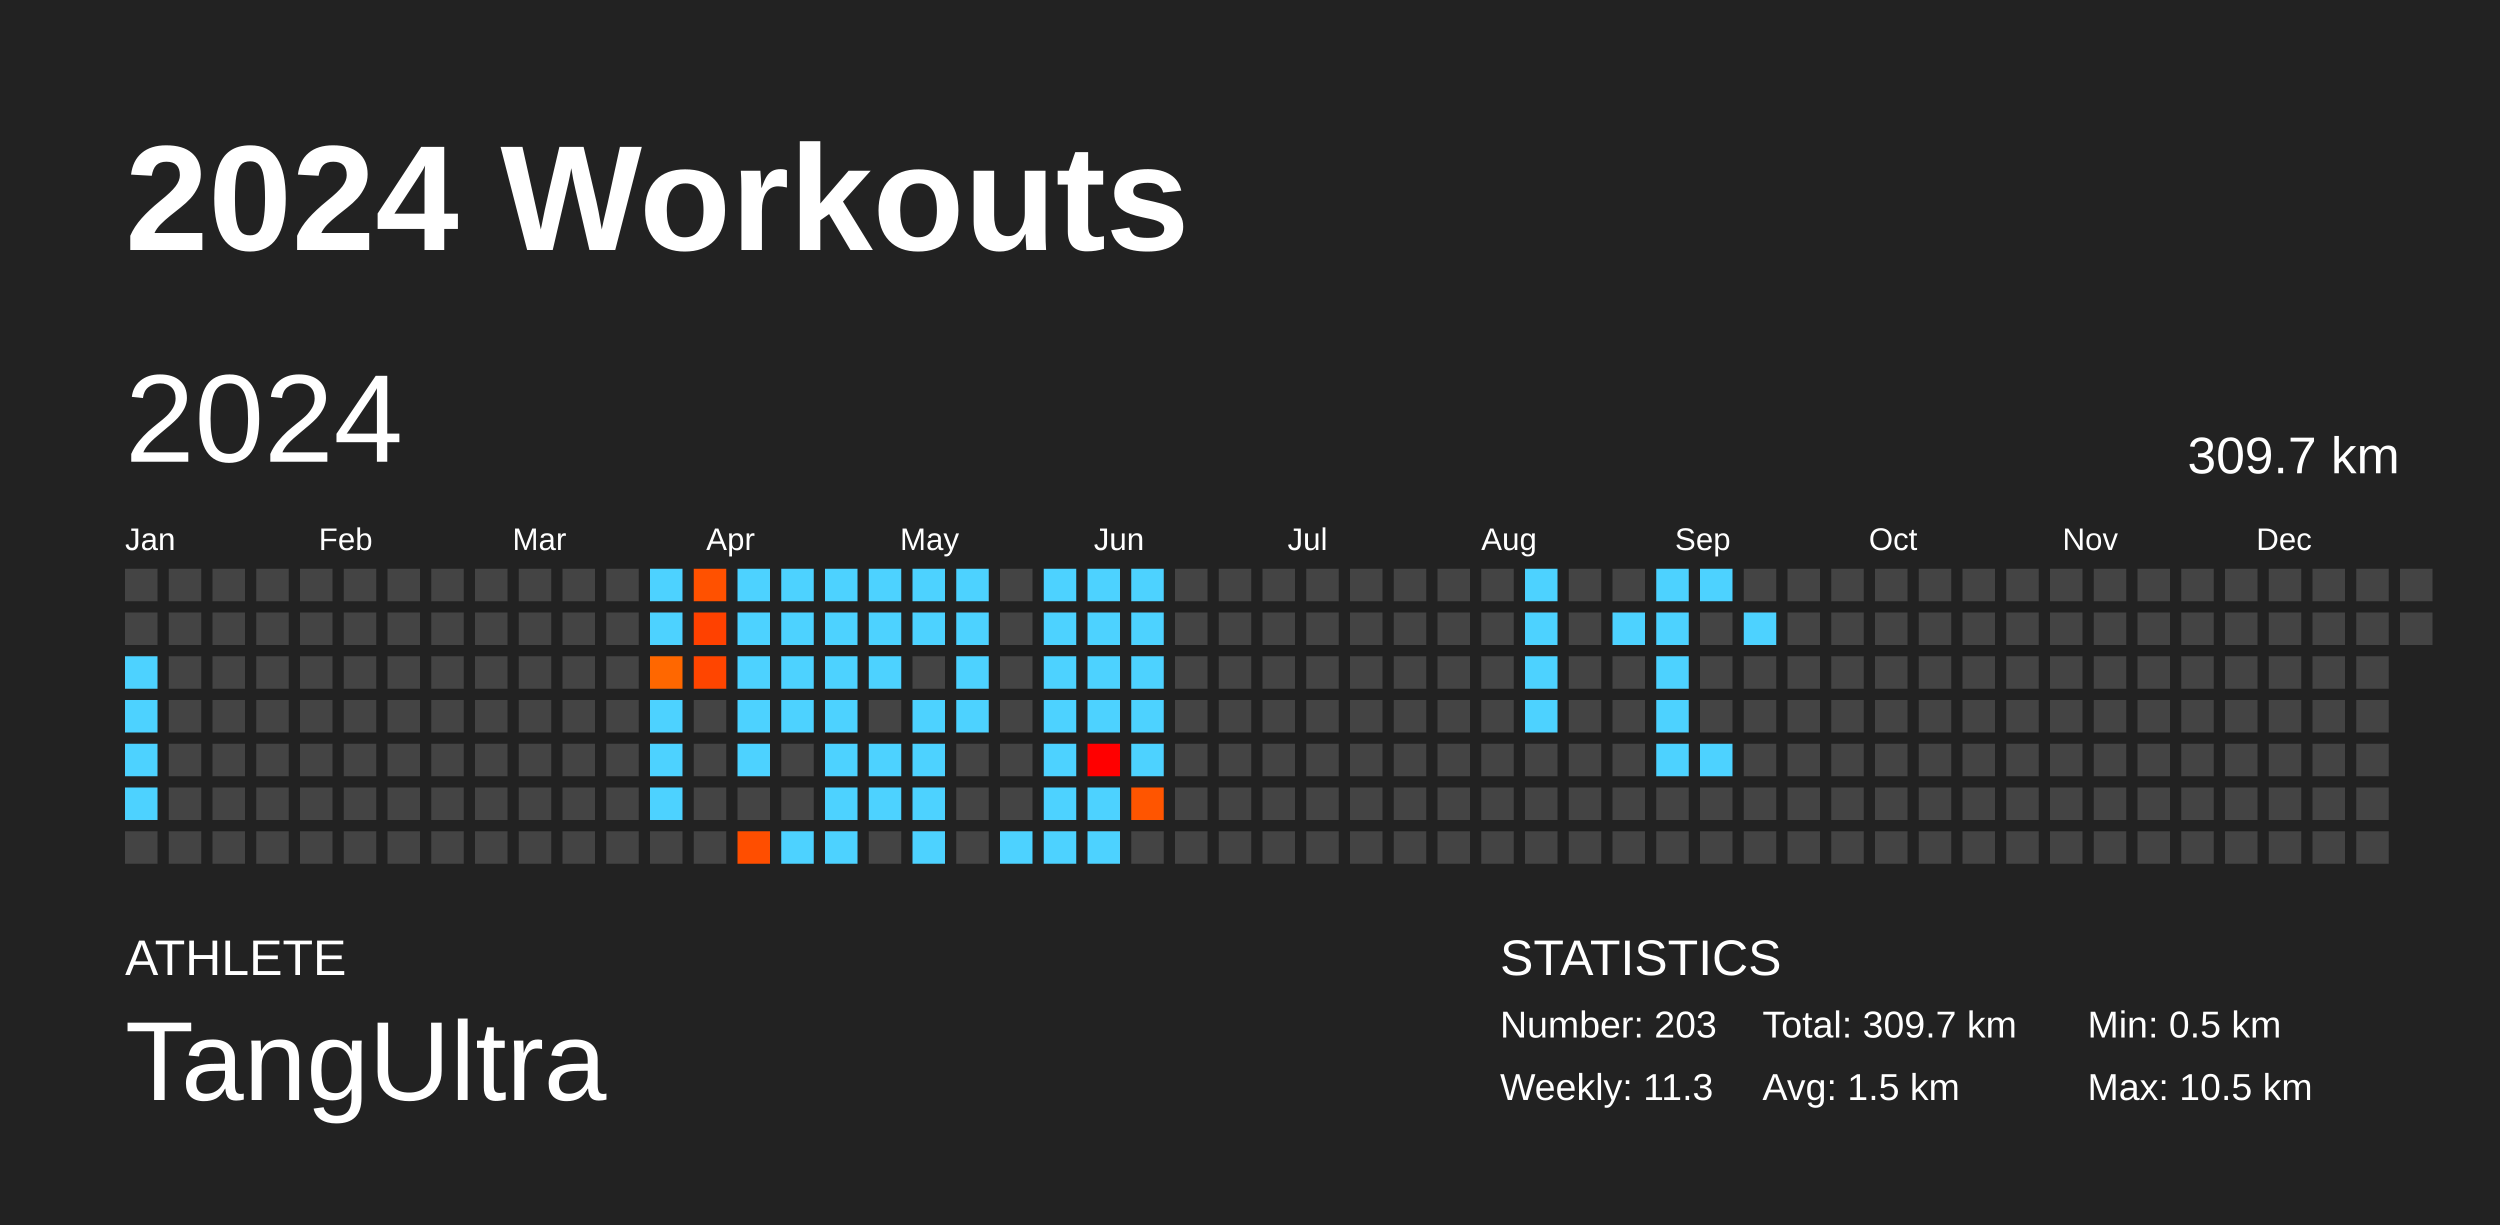
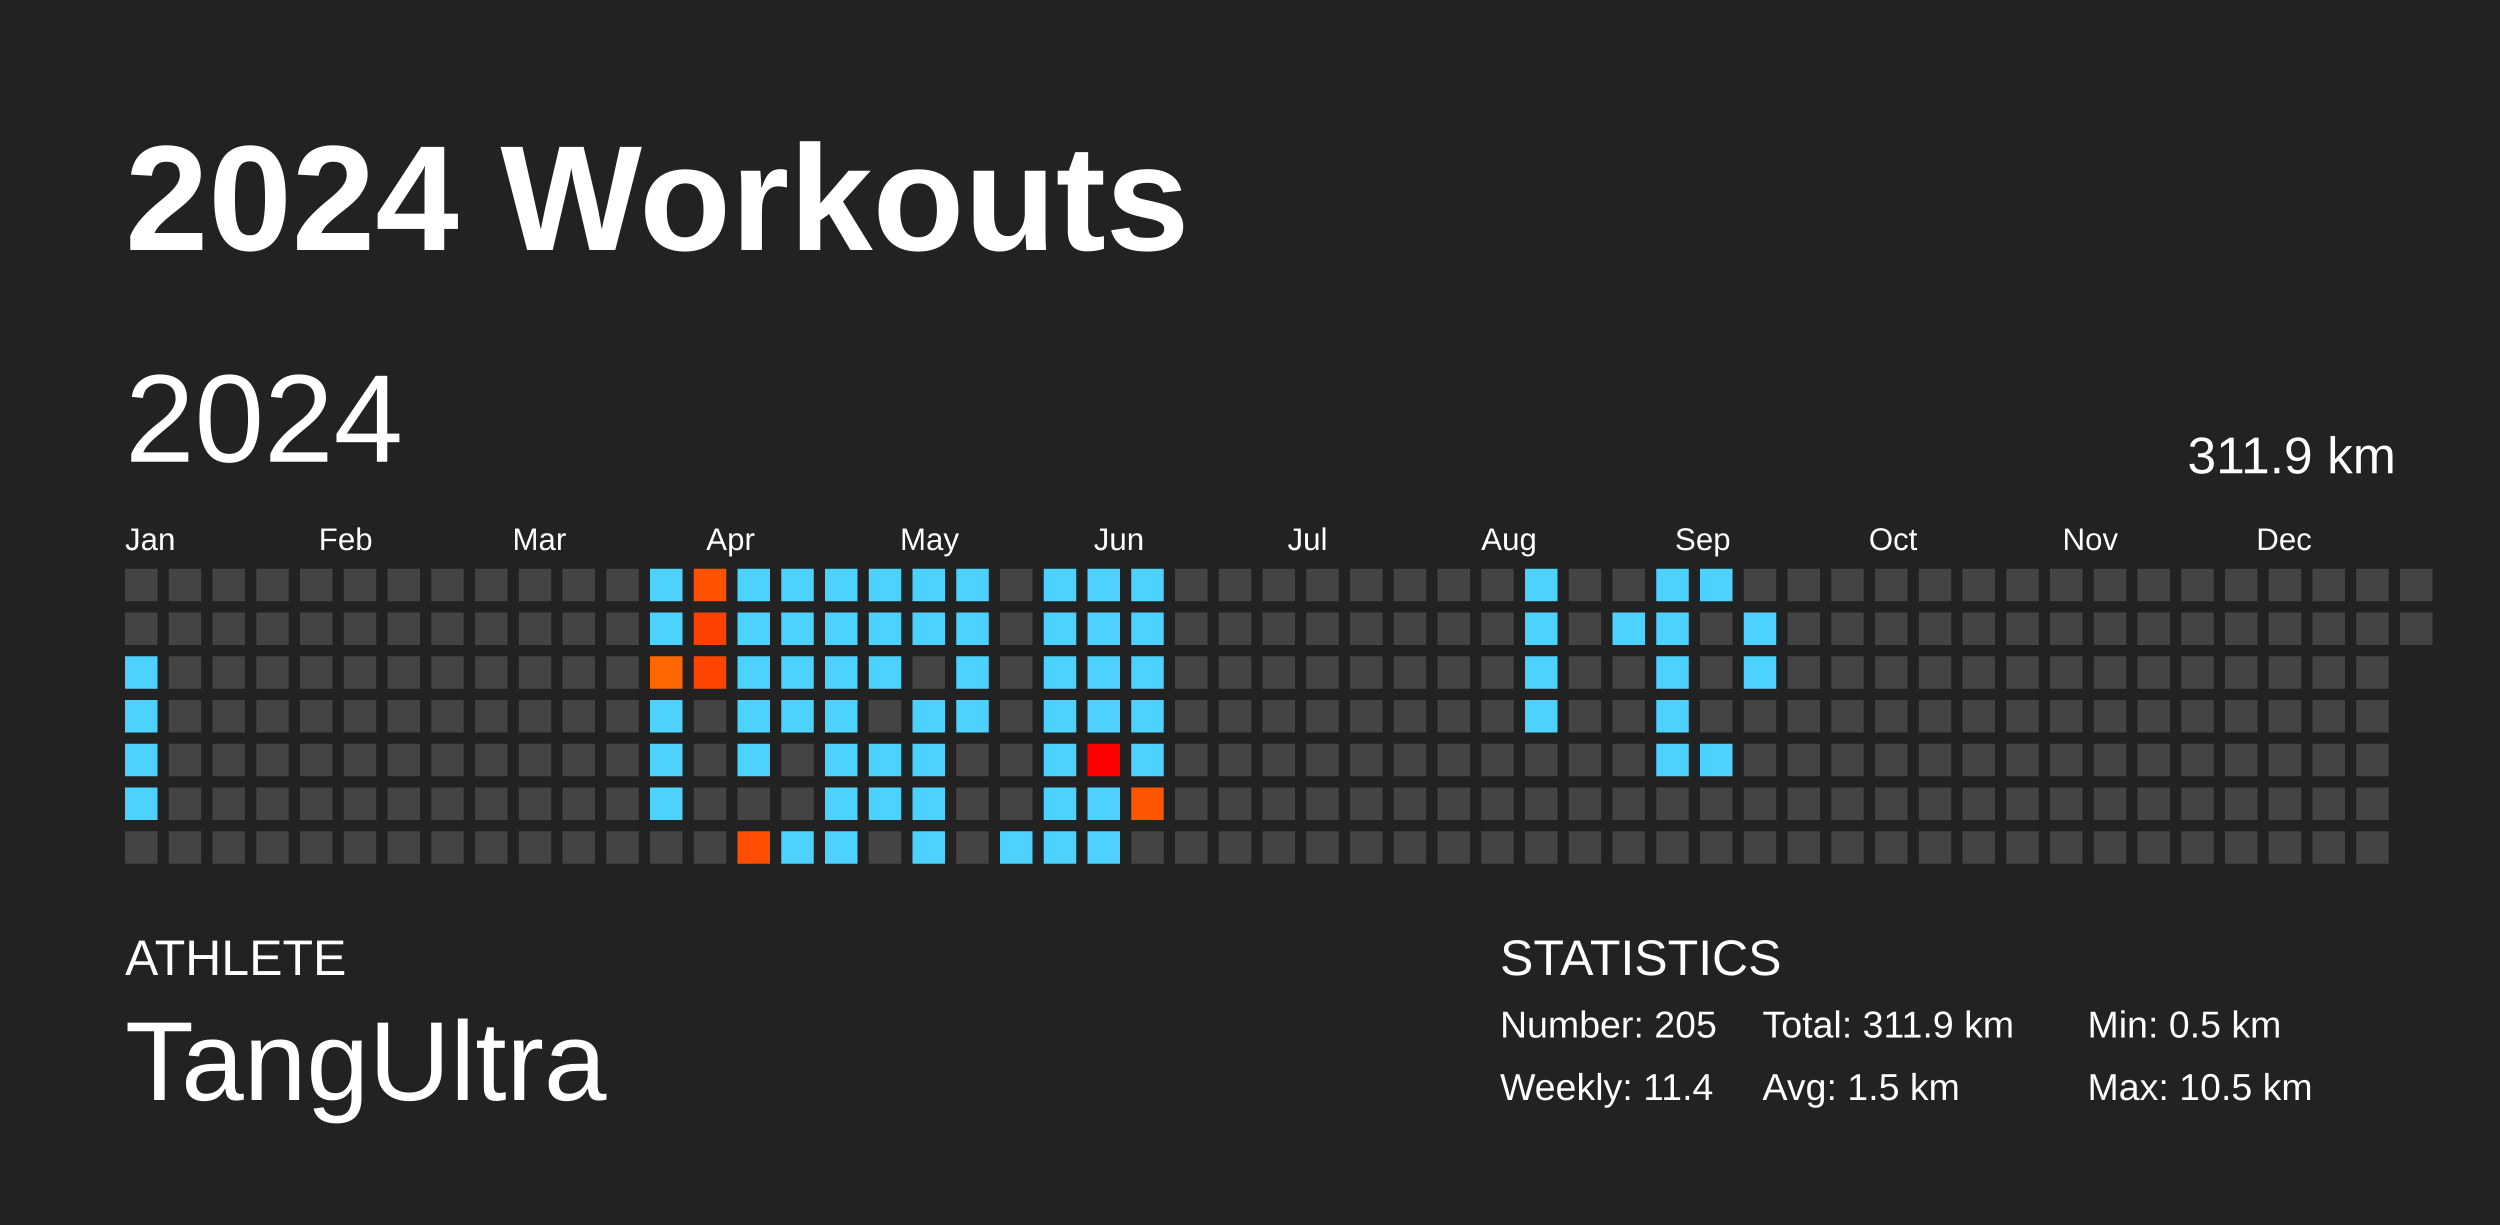
<svg xmlns="http://www.w3.org/2000/svg" baseProfile="full" height="98mm" version="1.1" viewBox="0,0,200,98" width="200mm">
  <defs />
  <rect fill="#222222" height="98" width="200" x="0" y="0" />
  <text fill="#FFFFFF" style="font-size:12px; font-family:Arial; font-weight:bold;" x="10" y="20">2024 Workouts</text>
  <text fill="#FFFFFF" style="font-size:4px; font-family:Arial" x="10" y="78">ATHLETE</text>
  <text fill="#FFFFFF" style="font-size:9px; font-family:Arial" x="10" y="88">TangUltra</text>
  <text fill="#FFFFFF" style="font-size:4px; font-family:Arial" x="120" y="78">STATISTICS</text>
-   <text fill="#FFFFFF" style="font-size:3px; font-family:Arial" x="120" y="83">Number: 203</text>
-   <text fill="#FFFFFF" style="font-size:3px; font-family:Arial" x="120" y="88">Weekly: 11.3</text>
-   <text fill="#FFFFFF" style="font-size:3px; font-family:Arial" x="141" y="83">Total: 309.7 km</text>
+   <text fill="#FFFFFF" style="font-size:3px; font-family:Arial" x="120" y="83">Number: 205</text>
+   <text fill="#FFFFFF" style="font-size:3px; font-family:Arial" x="120" y="88">Weekly: 11.4</text>
+   <text fill="#FFFFFF" style="font-size:3px; font-family:Arial" x="141" y="83">Total: 311.9 km</text>
  <text fill="#FFFFFF" style="font-size:3px; font-family:Arial" x="141" y="88">Avg: 1.5 km</text>
  <text fill="#FFFFFF" style="font-size:3px; font-family:Arial" x="167" y="83">Min: 0.5 km</text>
  <text fill="#FFFFFF" style="font-size:3px; font-family:Arial" x="167" y="88">Max: 10.5 km</text>
  <text dominant-baseline="hanging" fill="#FFFFFF" style="font-size:10.0px; font-family:Arial;" x="10" y="30">2024</text>
-   <text dominant-baseline="hanging" fill="#FFFFFF" style="font-size:4.125px; font-family:Arial;" x="175" y="35">309.7 km</text>
+   <text dominant-baseline="hanging" fill="#FFFFFF" style="font-size:4.125px; font-family:Arial;" x="175" y="35">311.9 km</text>
  <text fill="#FFFFFF" style="font-size:2.5px; font-family:Arial" x="10.0" y="44">Jan</text>
  <text fill="#FFFFFF" style="font-size:2.5px; font-family:Arial" x="25.5" y="44">Feb</text>
  <text fill="#FFFFFF" style="font-size:2.5px; font-family:Arial" x="41.0" y="44">Mar</text>
  <text fill="#FFFFFF" style="font-size:2.5px; font-family:Arial" x="56.5" y="44">Apr</text>
  <text fill="#FFFFFF" style="font-size:2.5px; font-family:Arial" x="72.0" y="44">May</text>
  <text fill="#FFFFFF" style="font-size:2.5px; font-family:Arial" x="87.5" y="44">Jun</text>
  <text fill="#FFFFFF" style="font-size:2.5px; font-family:Arial" x="103.0" y="44">Jul</text>
  <text fill="#FFFFFF" style="font-size:2.5px; font-family:Arial" x="118.5" y="44">Aug</text>
  <text fill="#FFFFFF" style="font-size:2.5px; font-family:Arial" x="134.0" y="44">Sep</text>
  <text fill="#FFFFFF" style="font-size:2.5px; font-family:Arial" x="149.5" y="44">Oct</text>
  <text fill="#FFFFFF" style="font-size:2.5px; font-family:Arial" x="165.0" y="44">Nov</text>
  <text fill="#FFFFFF" style="font-size:2.5px; font-family:Arial" x="180.5" y="44">Dec</text>
  <rect fill="#444444" height="2.6" width="2.6" x="10.0" y="45.5" />
  <rect fill="#444444" height="2.6" width="2.6" x="10.0" y="49.0" />
  <rect fill="#4dd2ff" height="2.6" width="2.6" x="10.0" y="52.5" />
  <rect fill="#4dd2ff" height="2.6" width="2.6" x="10.0" y="56.0" />
  <rect fill="#4dd2ff" height="2.6" width="2.6" x="10.0" y="59.5" />
  <rect fill="#4dd2ff" height="2.6" width="2.6" x="10.0" y="63.0" />
  <rect fill="#444444" height="2.6" width="2.6" x="10.0" y="66.5" />
  <rect fill="#444444" height="2.6" width="2.6" x="13.5" y="45.5" />
  <rect fill="#444444" height="2.6" width="2.6" x="13.5" y="49.0" />
  <rect fill="#444444" height="2.6" width="2.6" x="13.5" y="52.5" />
  <rect fill="#444444" height="2.6" width="2.6" x="13.5" y="56.0" />
  <rect fill="#444444" height="2.6" width="2.6" x="13.5" y="59.5" />
  <rect fill="#444444" height="2.6" width="2.6" x="13.5" y="63.0" />
  <rect fill="#444444" height="2.6" width="2.6" x="13.5" y="66.5" />
  <rect fill="#444444" height="2.6" width="2.6" x="17.0" y="45.5" />
  <rect fill="#444444" height="2.6" width="2.6" x="17.0" y="49.0" />
  <rect fill="#444444" height="2.6" width="2.6" x="17.0" y="52.5" />
  <rect fill="#444444" height="2.6" width="2.6" x="17.0" y="56.0" />
  <rect fill="#444444" height="2.6" width="2.6" x="17.0" y="59.5" />
  <rect fill="#444444" height="2.6" width="2.6" x="17.0" y="63.0" />
  <rect fill="#444444" height="2.6" width="2.6" x="17.0" y="66.5" />
  <rect fill="#444444" height="2.6" width="2.6" x="20.5" y="45.5" />
  <rect fill="#444444" height="2.6" width="2.6" x="20.5" y="49.0" />
  <rect fill="#444444" height="2.6" width="2.6" x="20.5" y="52.5" />
  <rect fill="#444444" height="2.6" width="2.6" x="20.5" y="56.0" />
  <rect fill="#444444" height="2.6" width="2.6" x="20.5" y="59.5" />
  <rect fill="#444444" height="2.6" width="2.6" x="20.5" y="63.0" />
  <rect fill="#444444" height="2.6" width="2.6" x="20.5" y="66.5" />
  <rect fill="#444444" height="2.6" width="2.6" x="24.0" y="45.5" />
  <rect fill="#444444" height="2.6" width="2.6" x="24.0" y="49.0" />
  <rect fill="#444444" height="2.6" width="2.6" x="24.0" y="52.5" />
  <rect fill="#444444" height="2.6" width="2.6" x="24.0" y="56.0" />
  <rect fill="#444444" height="2.6" width="2.6" x="24.0" y="59.5" />
  <rect fill="#444444" height="2.6" width="2.6" x="24.0" y="63.0" />
  <rect fill="#444444" height="2.6" width="2.6" x="24.0" y="66.5" />
  <rect fill="#444444" height="2.6" width="2.6" x="27.5" y="45.5" />
  <rect fill="#444444" height="2.6" width="2.6" x="27.5" y="49.0" />
  <rect fill="#444444" height="2.6" width="2.6" x="27.5" y="52.5" />
  <rect fill="#444444" height="2.6" width="2.6" x="27.5" y="56.0" />
  <rect fill="#444444" height="2.6" width="2.6" x="27.5" y="59.5" />
  <rect fill="#444444" height="2.6" width="2.6" x="27.5" y="63.0" />
  <rect fill="#444444" height="2.6" width="2.6" x="27.5" y="66.5" />
  <rect fill="#444444" height="2.6" width="2.6" x="31.0" y="45.5" />
  <rect fill="#444444" height="2.6" width="2.6" x="31.0" y="49.0" />
  <rect fill="#444444" height="2.6" width="2.6" x="31.0" y="52.5" />
  <rect fill="#444444" height="2.6" width="2.6" x="31.0" y="56.0" />
  <rect fill="#444444" height="2.6" width="2.6" x="31.0" y="59.5" />
  <rect fill="#444444" height="2.6" width="2.6" x="31.0" y="63.0" />
  <rect fill="#444444" height="2.6" width="2.6" x="31.0" y="66.5" />
  <rect fill="#444444" height="2.6" width="2.6" x="34.5" y="45.5" />
  <rect fill="#444444" height="2.6" width="2.6" x="34.5" y="49.0" />
  <rect fill="#444444" height="2.6" width="2.6" x="34.5" y="52.5" />
  <rect fill="#444444" height="2.6" width="2.6" x="34.5" y="56.0" />
  <rect fill="#444444" height="2.6" width="2.6" x="34.5" y="59.5" />
  <rect fill="#444444" height="2.6" width="2.6" x="34.5" y="63.0" />
  <rect fill="#444444" height="2.6" width="2.6" x="34.5" y="66.5" />
  <rect fill="#444444" height="2.6" width="2.6" x="38.0" y="45.5" />
  <rect fill="#444444" height="2.6" width="2.6" x="38.0" y="49.0" />
  <rect fill="#444444" height="2.6" width="2.6" x="38.0" y="52.5" />
  <rect fill="#444444" height="2.6" width="2.6" x="38.0" y="56.0" />
  <rect fill="#444444" height="2.6" width="2.6" x="38.0" y="59.5" />
  <rect fill="#444444" height="2.6" width="2.6" x="38.0" y="63.0" />
  <rect fill="#444444" height="2.6" width="2.6" x="38.0" y="66.5" />
  <rect fill="#444444" height="2.6" width="2.6" x="41.5" y="45.5" />
  <rect fill="#444444" height="2.6" width="2.6" x="41.5" y="49.0" />
  <rect fill="#444444" height="2.6" width="2.6" x="41.5" y="52.5" />
  <rect fill="#444444" height="2.6" width="2.6" x="41.5" y="56.0" />
  <rect fill="#444444" height="2.6" width="2.6" x="41.5" y="59.5" />
  <rect fill="#444444" height="2.6" width="2.6" x="41.5" y="63.0" />
  <rect fill="#444444" height="2.6" width="2.6" x="41.5" y="66.5" />
  <rect fill="#444444" height="2.6" width="2.6" x="45.0" y="45.5" />
  <rect fill="#444444" height="2.6" width="2.6" x="45.0" y="49.0" />
  <rect fill="#444444" height="2.6" width="2.6" x="45.0" y="52.5" />
  <rect fill="#444444" height="2.6" width="2.6" x="45.0" y="56.0" />
  <rect fill="#444444" height="2.6" width="2.6" x="45.0" y="59.5" />
  <rect fill="#444444" height="2.6" width="2.6" x="45.0" y="63.0" />
  <rect fill="#444444" height="2.6" width="2.6" x="45.0" y="66.5" />
  <rect fill="#444444" height="2.6" width="2.6" x="48.5" y="45.5" />
  <rect fill="#444444" height="2.6" width="2.6" x="48.5" y="49.0" />
  <rect fill="#444444" height="2.6" width="2.6" x="48.5" y="52.5" />
  <rect fill="#444444" height="2.6" width="2.6" x="48.5" y="56.0" />
  <rect fill="#444444" height="2.6" width="2.6" x="48.5" y="59.5" />
  <rect fill="#444444" height="2.6" width="2.6" x="48.5" y="63.0" />
  <rect fill="#444444" height="2.6" width="2.6" x="48.5" y="66.5" />
  <rect fill="#4dd2ff" height="2.6" width="2.6" x="52.0" y="45.5" />
  <rect fill="#4dd2ff" height="2.6" width="2.6" x="52.0" y="49.0" />
  <rect fill="#ff6700" height="2.6" width="2.6" x="52.0" y="52.5" />
  <rect fill="#4dd2ff" height="2.6" width="2.6" x="52.0" y="56.0" />
  <rect fill="#4dd2ff" height="2.6" width="2.6" x="52.0" y="59.5" />
  <rect fill="#4dd2ff" height="2.6" width="2.6" x="52.0" y="63.0" />
  <rect fill="#444444" height="2.6" width="2.6" x="52.0" y="66.5" />
  <rect fill="#ff5100" height="2.6" width="2.6" x="55.5" y="45.5" />
  <rect fill="#ff4100" height="2.6" width="2.6" x="55.5" y="49.0" />
  <rect fill="#ff4500" height="2.6" width="2.6" x="55.5" y="52.5" />
  <rect fill="#444444" height="2.6" width="2.6" x="55.5" y="56.0" />
  <rect fill="#444444" height="2.6" width="2.6" x="55.5" y="59.5" />
  <rect fill="#444444" height="2.6" width="2.6" x="55.5" y="63.0" />
  <rect fill="#444444" height="2.6" width="2.6" x="55.5" y="66.5" />
  <rect fill="#4dd2ff" height="2.6" width="2.6" x="59.0" y="45.5" />
  <rect fill="#4dd2ff" height="2.6" width="2.6" x="59.0" y="49.0" />
  <rect fill="#4dd2ff" height="2.6" width="2.6" x="59.0" y="52.5" />
  <rect fill="#4dd2ff" height="2.6" width="2.6" x="59.0" y="56.0" />
  <rect fill="#4dd2ff" height="2.6" width="2.6" x="59.0" y="59.5" />
  <rect fill="#444444" height="2.6" width="2.6" x="59.0" y="63.0" />
  <rect fill="#ff4e00" height="2.6" width="2.6" x="59.0" y="66.5" />
  <rect fill="#4dd2ff" height="2.6" width="2.6" x="62.5" y="45.5" />
  <rect fill="#4dd2ff" height="2.6" width="2.6" x="62.5" y="49.0" />
  <rect fill="#4dd2ff" height="2.6" width="2.6" x="62.5" y="52.5" />
  <rect fill="#4dd2ff" height="2.6" width="2.6" x="62.5" y="56.0" />
  <rect fill="#444444" height="2.6" width="2.6" x="62.5" y="59.5" />
  <rect fill="#444444" height="2.6" width="2.6" x="62.5" y="63.0" />
  <rect fill="#4dd2ff" height="2.6" width="2.6" x="62.5" y="66.5" />
  <rect fill="#4dd2ff" height="2.6" width="2.6" x="66.0" y="45.5" />
  <rect fill="#4dd2ff" height="2.6" width="2.6" x="66.0" y="49.0" />
  <rect fill="#4dd2ff" height="2.6" width="2.6" x="66.0" y="52.5" />
  <rect fill="#4dd2ff" height="2.6" width="2.6" x="66.0" y="56.0" />
  <rect fill="#4dd2ff" height="2.6" width="2.6" x="66.0" y="59.5" />
  <rect fill="#4dd2ff" height="2.6" width="2.6" x="66.0" y="63.0" />
  <rect fill="#4dd2ff" height="2.6" width="2.6" x="66.0" y="66.5" />
  <rect fill="#4dd2ff" height="2.6" width="2.6" x="69.5" y="45.5" />
  <rect fill="#4dd2ff" height="2.6" width="2.6" x="69.5" y="49.0" />
  <rect fill="#4dd2ff" height="2.6" width="2.6" x="69.5" y="52.5" />
  <rect fill="#444444" height="2.6" width="2.6" x="69.5" y="56.0" />
  <rect fill="#4dd2ff" height="2.6" width="2.6" x="69.5" y="59.5" />
  <rect fill="#4dd2ff" height="2.6" width="2.6" x="69.5" y="63.0" />
  <rect fill="#444444" height="2.6" width="2.6" x="69.5" y="66.5" />
  <rect fill="#4dd2ff" height="2.6" width="2.6" x="73.0" y="45.5" />
  <rect fill="#4dd2ff" height="2.6" width="2.6" x="73.0" y="49.0" />
  <rect fill="#444444" height="2.6" width="2.6" x="73.0" y="52.5" />
  <rect fill="#4dd2ff" height="2.6" width="2.6" x="73.0" y="56.0" />
  <rect fill="#4dd2ff" height="2.6" width="2.6" x="73.0" y="59.5" />
  <rect fill="#4dd2ff" height="2.6" width="2.6" x="73.0" y="63.0" />
  <rect fill="#4dd2ff" height="2.6" width="2.6" x="73.0" y="66.5" />
  <rect fill="#4dd2ff" height="2.6" width="2.6" x="76.5" y="45.5" />
  <rect fill="#4dd2ff" height="2.6" width="2.6" x="76.5" y="49.0" />
  <rect fill="#4dd2ff" height="2.6" width="2.6" x="76.5" y="52.5" />
  <rect fill="#4dd2ff" height="2.6" width="2.6" x="76.5" y="56.0" />
  <rect fill="#444444" height="2.6" width="2.6" x="76.5" y="59.5" />
  <rect fill="#444444" height="2.6" width="2.6" x="76.5" y="63.0" />
  <rect fill="#444444" height="2.6" width="2.6" x="76.5" y="66.5" />
  <rect fill="#444444" height="2.6" width="2.6" x="80.0" y="45.5" />
  <rect fill="#444444" height="2.6" width="2.6" x="80.0" y="49.0" />
  <rect fill="#444444" height="2.6" width="2.6" x="80.0" y="52.5" />
  <rect fill="#444444" height="2.6" width="2.6" x="80.0" y="56.0" />
  <rect fill="#444444" height="2.6" width="2.6" x="80.0" y="59.5" />
  <rect fill="#444444" height="2.6" width="2.6" x="80.0" y="63.0" />
  <rect fill="#4dd2ff" height="2.6" width="2.6" x="80.0" y="66.5" />
  <rect fill="#4dd2ff" height="2.6" width="2.6" x="83.5" y="45.5" />
  <rect fill="#4dd2ff" height="2.6" width="2.6" x="83.5" y="49.0" />
  <rect fill="#4dd2ff" height="2.6" width="2.6" x="83.5" y="52.5" />
  <rect fill="#4dd2ff" height="2.6" width="2.6" x="83.5" y="56.0" />
  <rect fill="#4dd2ff" height="2.6" width="2.6" x="83.5" y="59.5" />
  <rect fill="#4dd2ff" height="2.6" width="2.6" x="83.5" y="63.0" />
  <rect fill="#4dd2ff" height="2.6" width="2.6" x="83.5" y="66.5" />
  <rect fill="#4dd2ff" height="2.6" width="2.6" x="87.0" y="45.5" />
  <rect fill="#4dd2ff" height="2.6" width="2.6" x="87.0" y="49.0" />
  <rect fill="#4dd2ff" height="2.6" width="2.6" x="87.0" y="52.5" />
  <rect fill="#4dd2ff" height="2.6" width="2.6" x="87.0" y="56.0" />
  <rect fill="#ff0000" height="2.6" width="2.6" x="87.0" y="59.5" />
  <rect fill="#4dd2ff" height="2.6" width="2.6" x="87.0" y="63.0" />
  <rect fill="#4dd2ff" height="2.6" width="2.6" x="87.0" y="66.5" />
  <rect fill="#4dd2ff" height="2.6" width="2.6" x="90.5" y="45.5" />
  <rect fill="#4dd2ff" height="2.6" width="2.6" x="90.5" y="49.0" />
  <rect fill="#4dd2ff" height="2.6" width="2.6" x="90.5" y="52.5" />
  <rect fill="#4dd2ff" height="2.6" width="2.6" x="90.5" y="56.0" />
  <rect fill="#4dd2ff" height="2.6" width="2.6" x="90.5" y="59.5" />
  <rect fill="#ff5500" height="2.6" width="2.6" x="90.5" y="63.0" />
  <rect fill="#444444" height="2.6" width="2.6" x="90.5" y="66.5" />
  <rect fill="#444444" height="2.6" width="2.6" x="94.0" y="45.5" />
  <rect fill="#444444" height="2.6" width="2.6" x="94.0" y="49.0" />
  <rect fill="#444444" height="2.6" width="2.6" x="94.0" y="52.5" />
  <rect fill="#444444" height="2.6" width="2.6" x="94.0" y="56.0" />
  <rect fill="#444444" height="2.6" width="2.6" x="94.0" y="59.5" />
  <rect fill="#444444" height="2.6" width="2.6" x="94.0" y="63.0" />
  <rect fill="#444444" height="2.6" width="2.6" x="94.0" y="66.5" />
  <rect fill="#444444" height="2.6" width="2.6" x="97.5" y="45.5" />
  <rect fill="#444444" height="2.6" width="2.6" x="97.5" y="49.0" />
  <rect fill="#444444" height="2.6" width="2.6" x="97.5" y="52.5" />
  <rect fill="#444444" height="2.6" width="2.6" x="97.5" y="56.0" />
  <rect fill="#444444" height="2.6" width="2.6" x="97.5" y="59.5" />
  <rect fill="#444444" height="2.6" width="2.6" x="97.5" y="63.0" />
  <rect fill="#444444" height="2.6" width="2.6" x="97.5" y="66.5" />
  <rect fill="#444444" height="2.6" width="2.6" x="101.0" y="45.5" />
  <rect fill="#444444" height="2.6" width="2.6" x="101.0" y="49.0" />
  <rect fill="#444444" height="2.6" width="2.6" x="101.0" y="52.5" />
  <rect fill="#444444" height="2.6" width="2.6" x="101.0" y="56.0" />
  <rect fill="#444444" height="2.6" width="2.6" x="101.0" y="59.5" />
  <rect fill="#444444" height="2.6" width="2.6" x="101.0" y="63.0" />
  <rect fill="#444444" height="2.6" width="2.6" x="101.0" y="66.5" />
  <rect fill="#444444" height="2.6" width="2.6" x="104.5" y="45.5" />
  <rect fill="#444444" height="2.6" width="2.6" x="104.5" y="49.0" />
  <rect fill="#444444" height="2.6" width="2.6" x="104.5" y="52.5" />
  <rect fill="#444444" height="2.6" width="2.6" x="104.5" y="56.0" />
  <rect fill="#444444" height="2.6" width="2.6" x="104.5" y="59.5" />
  <rect fill="#444444" height="2.6" width="2.6" x="104.5" y="63.0" />
  <rect fill="#444444" height="2.6" width="2.6" x="104.5" y="66.5" />
  <rect fill="#444444" height="2.6" width="2.6" x="108.0" y="45.5" />
  <rect fill="#444444" height="2.6" width="2.6" x="108.0" y="49.0" />
  <rect fill="#444444" height="2.6" width="2.6" x="108.0" y="52.5" />
  <rect fill="#444444" height="2.6" width="2.6" x="108.0" y="56.0" />
  <rect fill="#444444" height="2.6" width="2.6" x="108.0" y="59.5" />
  <rect fill="#444444" height="2.6" width="2.6" x="108.0" y="63.0" />
  <rect fill="#444444" height="2.6" width="2.6" x="108.0" y="66.5" />
  <rect fill="#444444" height="2.6" width="2.6" x="111.5" y="45.5" />
  <rect fill="#444444" height="2.6" width="2.6" x="111.5" y="49.0" />
  <rect fill="#444444" height="2.6" width="2.6" x="111.5" y="52.5" />
  <rect fill="#444444" height="2.6" width="2.6" x="111.5" y="56.0" />
  <rect fill="#444444" height="2.6" width="2.6" x="111.5" y="59.5" />
  <rect fill="#444444" height="2.6" width="2.6" x="111.5" y="63.0" />
  <rect fill="#444444" height="2.6" width="2.6" x="111.5" y="66.5" />
  <rect fill="#444444" height="2.6" width="2.6" x="115.0" y="45.5" />
  <rect fill="#444444" height="2.6" width="2.6" x="115.0" y="49.0" />
  <rect fill="#444444" height="2.6" width="2.6" x="115.0" y="52.5" />
  <rect fill="#444444" height="2.6" width="2.6" x="115.0" y="56.0" />
  <rect fill="#444444" height="2.6" width="2.6" x="115.0" y="59.5" />
  <rect fill="#444444" height="2.6" width="2.6" x="115.0" y="63.0" />
  <rect fill="#444444" height="2.6" width="2.6" x="115.0" y="66.5" />
  <rect fill="#444444" height="2.6" width="2.6" x="118.5" y="45.5" />
  <rect fill="#444444" height="2.6" width="2.6" x="118.5" y="49.0" />
  <rect fill="#444444" height="2.6" width="2.6" x="118.5" y="52.5" />
  <rect fill="#444444" height="2.6" width="2.6" x="118.5" y="56.0" />
  <rect fill="#444444" height="2.6" width="2.6" x="118.5" y="59.5" />
  <rect fill="#444444" height="2.6" width="2.6" x="118.5" y="63.0" />
  <rect fill="#444444" height="2.6" width="2.6" x="118.5" y="66.5" />
  <rect fill="#4dd2ff" height="2.6" width="2.6" x="122.0" y="45.5" />
  <rect fill="#4dd2ff" height="2.6" width="2.6" x="122.0" y="49.0" />
  <rect fill="#4dd2ff" height="2.6" width="2.6" x="122.0" y="52.5" />
  <rect fill="#4dd2ff" height="2.6" width="2.6" x="122.0" y="56.0" />
  <rect fill="#444444" height="2.6" width="2.6" x="122.0" y="59.5" />
  <rect fill="#444444" height="2.6" width="2.6" x="122.0" y="63.0" />
  <rect fill="#444444" height="2.6" width="2.6" x="122.0" y="66.5" />
  <rect fill="#444444" height="2.6" width="2.6" x="125.5" y="45.5" />
  <rect fill="#444444" height="2.6" width="2.6" x="125.5" y="49.0" />
  <rect fill="#444444" height="2.6" width="2.6" x="125.5" y="52.5" />
  <rect fill="#444444" height="2.6" width="2.6" x="125.5" y="56.0" />
  <rect fill="#444444" height="2.6" width="2.6" x="125.5" y="59.5" />
  <rect fill="#444444" height="2.6" width="2.6" x="125.5" y="63.0" />
  <rect fill="#444444" height="2.6" width="2.6" x="125.5" y="66.5" />
  <rect fill="#444444" height="2.6" width="2.6" x="129.0" y="45.5" />
  <rect fill="#4dd2ff" height="2.6" width="2.6" x="129.0" y="49.0" />
  <rect fill="#444444" height="2.6" width="2.6" x="129.0" y="52.5" />
  <rect fill="#444444" height="2.6" width="2.6" x="129.0" y="56.0" />
  <rect fill="#444444" height="2.6" width="2.6" x="129.0" y="59.5" />
  <rect fill="#444444" height="2.6" width="2.6" x="129.0" y="63.0" />
  <rect fill="#444444" height="2.6" width="2.6" x="129.0" y="66.5" />
  <rect fill="#4dd2ff" height="2.6" width="2.6" x="132.5" y="45.5" />
  <rect fill="#4dd2ff" height="2.6" width="2.6" x="132.5" y="49.0" />
  <rect fill="#4dd2ff" height="2.6" width="2.6" x="132.5" y="52.5" />
  <rect fill="#4dd2ff" height="2.6" width="2.6" x="132.5" y="56.0" />
  <rect fill="#4dd2ff" height="2.6" width="2.6" x="132.5" y="59.5" />
  <rect fill="#444444" height="2.6" width="2.6" x="132.5" y="63.0" />
  <rect fill="#444444" height="2.6" width="2.6" x="132.5" y="66.5" />
  <rect fill="#4dd2ff" height="2.6" width="2.6" x="136.0" y="45.5" />
  <rect fill="#444444" height="2.6" width="2.6" x="136.0" y="49.0" />
  <rect fill="#444444" height="2.6" width="2.6" x="136.0" y="52.5" />
  <rect fill="#444444" height="2.6" width="2.6" x="136.0" y="56.0" />
  <rect fill="#4dd2ff" height="2.6" width="2.6" x="136.0" y="59.5" />
  <rect fill="#444444" height="2.6" width="2.6" x="136.0" y="63.0" />
  <rect fill="#444444" height="2.6" width="2.6" x="136.0" y="66.5" />
  <rect fill="#444444" height="2.6" width="2.6" x="139.5" y="45.5" />
  <rect fill="#4dd2ff" height="2.6" width="2.6" x="139.5" y="49.0" />
-   <rect fill="#444444" height="2.6" width="2.6" x="139.5" y="52.5" />
+   <rect fill="#4dd2ff" height="2.6" width="2.6" x="139.5" y="52.5" />
  <rect fill="#444444" height="2.6" width="2.6" x="139.5" y="56.0" />
  <rect fill="#444444" height="2.6" width="2.6" x="139.5" y="59.5" />
  <rect fill="#444444" height="2.6" width="2.6" x="139.5" y="63.0" />
  <rect fill="#444444" height="2.6" width="2.6" x="139.5" y="66.5" />
  <rect fill="#444444" height="2.6" width="2.6" x="143.0" y="45.5" />
  <rect fill="#444444" height="2.6" width="2.6" x="143.0" y="49.0" />
  <rect fill="#444444" height="2.6" width="2.6" x="143.0" y="52.5" />
  <rect fill="#444444" height="2.6" width="2.6" x="143.0" y="56.0" />
  <rect fill="#444444" height="2.6" width="2.6" x="143.0" y="59.5" />
  <rect fill="#444444" height="2.6" width="2.6" x="143.0" y="63.0" />
  <rect fill="#444444" height="2.6" width="2.6" x="143.0" y="66.5" />
  <rect fill="#444444" height="2.6" width="2.6" x="146.5" y="45.5" />
  <rect fill="#444444" height="2.6" width="2.6" x="146.5" y="49.0" />
  <rect fill="#444444" height="2.6" width="2.6" x="146.5" y="52.5" />
  <rect fill="#444444" height="2.6" width="2.6" x="146.5" y="56.0" />
  <rect fill="#444444" height="2.6" width="2.6" x="146.5" y="59.5" />
  <rect fill="#444444" height="2.6" width="2.6" x="146.5" y="63.0" />
  <rect fill="#444444" height="2.6" width="2.6" x="146.5" y="66.5" />
  <rect fill="#444444" height="2.6" width="2.6" x="150.0" y="45.5" />
  <rect fill="#444444" height="2.6" width="2.6" x="150.0" y="49.0" />
  <rect fill="#444444" height="2.6" width="2.6" x="150.0" y="52.5" />
  <rect fill="#444444" height="2.6" width="2.6" x="150.0" y="56.0" />
  <rect fill="#444444" height="2.6" width="2.6" x="150.0" y="59.5" />
  <rect fill="#444444" height="2.6" width="2.6" x="150.0" y="63.0" />
  <rect fill="#444444" height="2.6" width="2.6" x="150.0" y="66.5" />
  <rect fill="#444444" height="2.6" width="2.6" x="153.5" y="45.5" />
  <rect fill="#444444" height="2.6" width="2.6" x="153.5" y="49.0" />
  <rect fill="#444444" height="2.6" width="2.6" x="153.5" y="52.5" />
  <rect fill="#444444" height="2.6" width="2.6" x="153.5" y="56.0" />
  <rect fill="#444444" height="2.6" width="2.6" x="153.5" y="59.5" />
  <rect fill="#444444" height="2.6" width="2.6" x="153.5" y="63.0" />
  <rect fill="#444444" height="2.6" width="2.6" x="153.5" y="66.5" />
  <rect fill="#444444" height="2.6" width="2.6" x="157.0" y="45.5" />
  <rect fill="#444444" height="2.6" width="2.6" x="157.0" y="49.0" />
  <rect fill="#444444" height="2.6" width="2.6" x="157.0" y="52.5" />
  <rect fill="#444444" height="2.6" width="2.6" x="157.0" y="56.0" />
  <rect fill="#444444" height="2.6" width="2.6" x="157.0" y="59.5" />
  <rect fill="#444444" height="2.6" width="2.6" x="157.0" y="63.0" />
  <rect fill="#444444" height="2.6" width="2.6" x="157.0" y="66.5" />
  <rect fill="#444444" height="2.6" width="2.6" x="160.5" y="45.5" />
  <rect fill="#444444" height="2.6" width="2.6" x="160.5" y="49.0" />
  <rect fill="#444444" height="2.6" width="2.6" x="160.5" y="52.5" />
  <rect fill="#444444" height="2.6" width="2.6" x="160.5" y="56.0" />
  <rect fill="#444444" height="2.6" width="2.6" x="160.5" y="59.5" />
  <rect fill="#444444" height="2.6" width="2.6" x="160.5" y="63.0" />
  <rect fill="#444444" height="2.6" width="2.6" x="160.5" y="66.5" />
  <rect fill="#444444" height="2.6" width="2.6" x="164.0" y="45.5" />
  <rect fill="#444444" height="2.6" width="2.6" x="164.0" y="49.0" />
  <rect fill="#444444" height="2.6" width="2.6" x="164.0" y="52.5" />
  <rect fill="#444444" height="2.6" width="2.6" x="164.0" y="56.0" />
  <rect fill="#444444" height="2.6" width="2.6" x="164.0" y="59.5" />
  <rect fill="#444444" height="2.6" width="2.6" x="164.0" y="63.0" />
  <rect fill="#444444" height="2.6" width="2.6" x="164.0" y="66.5" />
  <rect fill="#444444" height="2.6" width="2.6" x="167.5" y="45.5" />
  <rect fill="#444444" height="2.6" width="2.6" x="167.5" y="49.0" />
  <rect fill="#444444" height="2.6" width="2.6" x="167.5" y="52.5" />
  <rect fill="#444444" height="2.6" width="2.6" x="167.5" y="56.0" />
  <rect fill="#444444" height="2.6" width="2.6" x="167.5" y="59.5" />
  <rect fill="#444444" height="2.6" width="2.6" x="167.5" y="63.0" />
  <rect fill="#444444" height="2.6" width="2.6" x="167.5" y="66.5" />
  <rect fill="#444444" height="2.6" width="2.6" x="171.0" y="45.5" />
  <rect fill="#444444" height="2.6" width="2.6" x="171.0" y="49.0" />
  <rect fill="#444444" height="2.6" width="2.6" x="171.0" y="52.5" />
  <rect fill="#444444" height="2.6" width="2.6" x="171.0" y="56.0" />
  <rect fill="#444444" height="2.6" width="2.6" x="171.0" y="59.5" />
  <rect fill="#444444" height="2.6" width="2.6" x="171.0" y="63.0" />
  <rect fill="#444444" height="2.6" width="2.6" x="171.0" y="66.5" />
  <rect fill="#444444" height="2.6" width="2.6" x="174.5" y="45.5" />
  <rect fill="#444444" height="2.6" width="2.6" x="174.5" y="49.0" />
  <rect fill="#444444" height="2.6" width="2.6" x="174.5" y="52.5" />
  <rect fill="#444444" height="2.6" width="2.6" x="174.5" y="56.0" />
  <rect fill="#444444" height="2.6" width="2.6" x="174.5" y="59.5" />
  <rect fill="#444444" height="2.6" width="2.6" x="174.5" y="63.0" />
  <rect fill="#444444" height="2.6" width="2.6" x="174.5" y="66.5" />
  <rect fill="#444444" height="2.6" width="2.6" x="178.0" y="45.5" />
  <rect fill="#444444" height="2.6" width="2.6" x="178.0" y="49.0" />
  <rect fill="#444444" height="2.6" width="2.6" x="178.0" y="52.5" />
  <rect fill="#444444" height="2.6" width="2.6" x="178.0" y="56.0" />
  <rect fill="#444444" height="2.6" width="2.6" x="178.0" y="59.5" />
  <rect fill="#444444" height="2.6" width="2.6" x="178.0" y="63.0" />
  <rect fill="#444444" height="2.6" width="2.6" x="178.0" y="66.5" />
  <rect fill="#444444" height="2.6" width="2.6" x="181.5" y="45.5" />
  <rect fill="#444444" height="2.6" width="2.6" x="181.5" y="49.0" />
  <rect fill="#444444" height="2.6" width="2.6" x="181.5" y="52.5" />
  <rect fill="#444444" height="2.6" width="2.6" x="181.5" y="56.0" />
  <rect fill="#444444" height="2.6" width="2.6" x="181.5" y="59.5" />
  <rect fill="#444444" height="2.6" width="2.6" x="181.5" y="63.0" />
  <rect fill="#444444" height="2.6" width="2.6" x="181.5" y="66.5" />
  <rect fill="#444444" height="2.6" width="2.6" x="185.0" y="45.5" />
  <rect fill="#444444" height="2.6" width="2.6" x="185.0" y="49.0" />
  <rect fill="#444444" height="2.6" width="2.6" x="185.0" y="52.5" />
  <rect fill="#444444" height="2.6" width="2.6" x="185.0" y="56.0" />
  <rect fill="#444444" height="2.6" width="2.6" x="185.0" y="59.5" />
  <rect fill="#444444" height="2.6" width="2.6" x="185.0" y="63.0" />
  <rect fill="#444444" height="2.6" width="2.6" x="185.0" y="66.5" />
  <rect fill="#444444" height="2.6" width="2.6" x="188.5" y="45.5" />
  <rect fill="#444444" height="2.6" width="2.6" x="188.5" y="49.0" />
  <rect fill="#444444" height="2.6" width="2.6" x="188.5" y="52.5" />
  <rect fill="#444444" height="2.6" width="2.6" x="188.5" y="56.0" />
  <rect fill="#444444" height="2.6" width="2.6" x="188.5" y="59.5" />
  <rect fill="#444444" height="2.6" width="2.6" x="188.5" y="63.0" />
  <rect fill="#444444" height="2.6" width="2.6" x="188.5" y="66.5" />
  <rect fill="#444444" height="2.6" width="2.6" x="192.0" y="45.5" />
  <rect fill="#444444" height="2.6" width="2.6" x="192.0" y="49.0" />
</svg>
